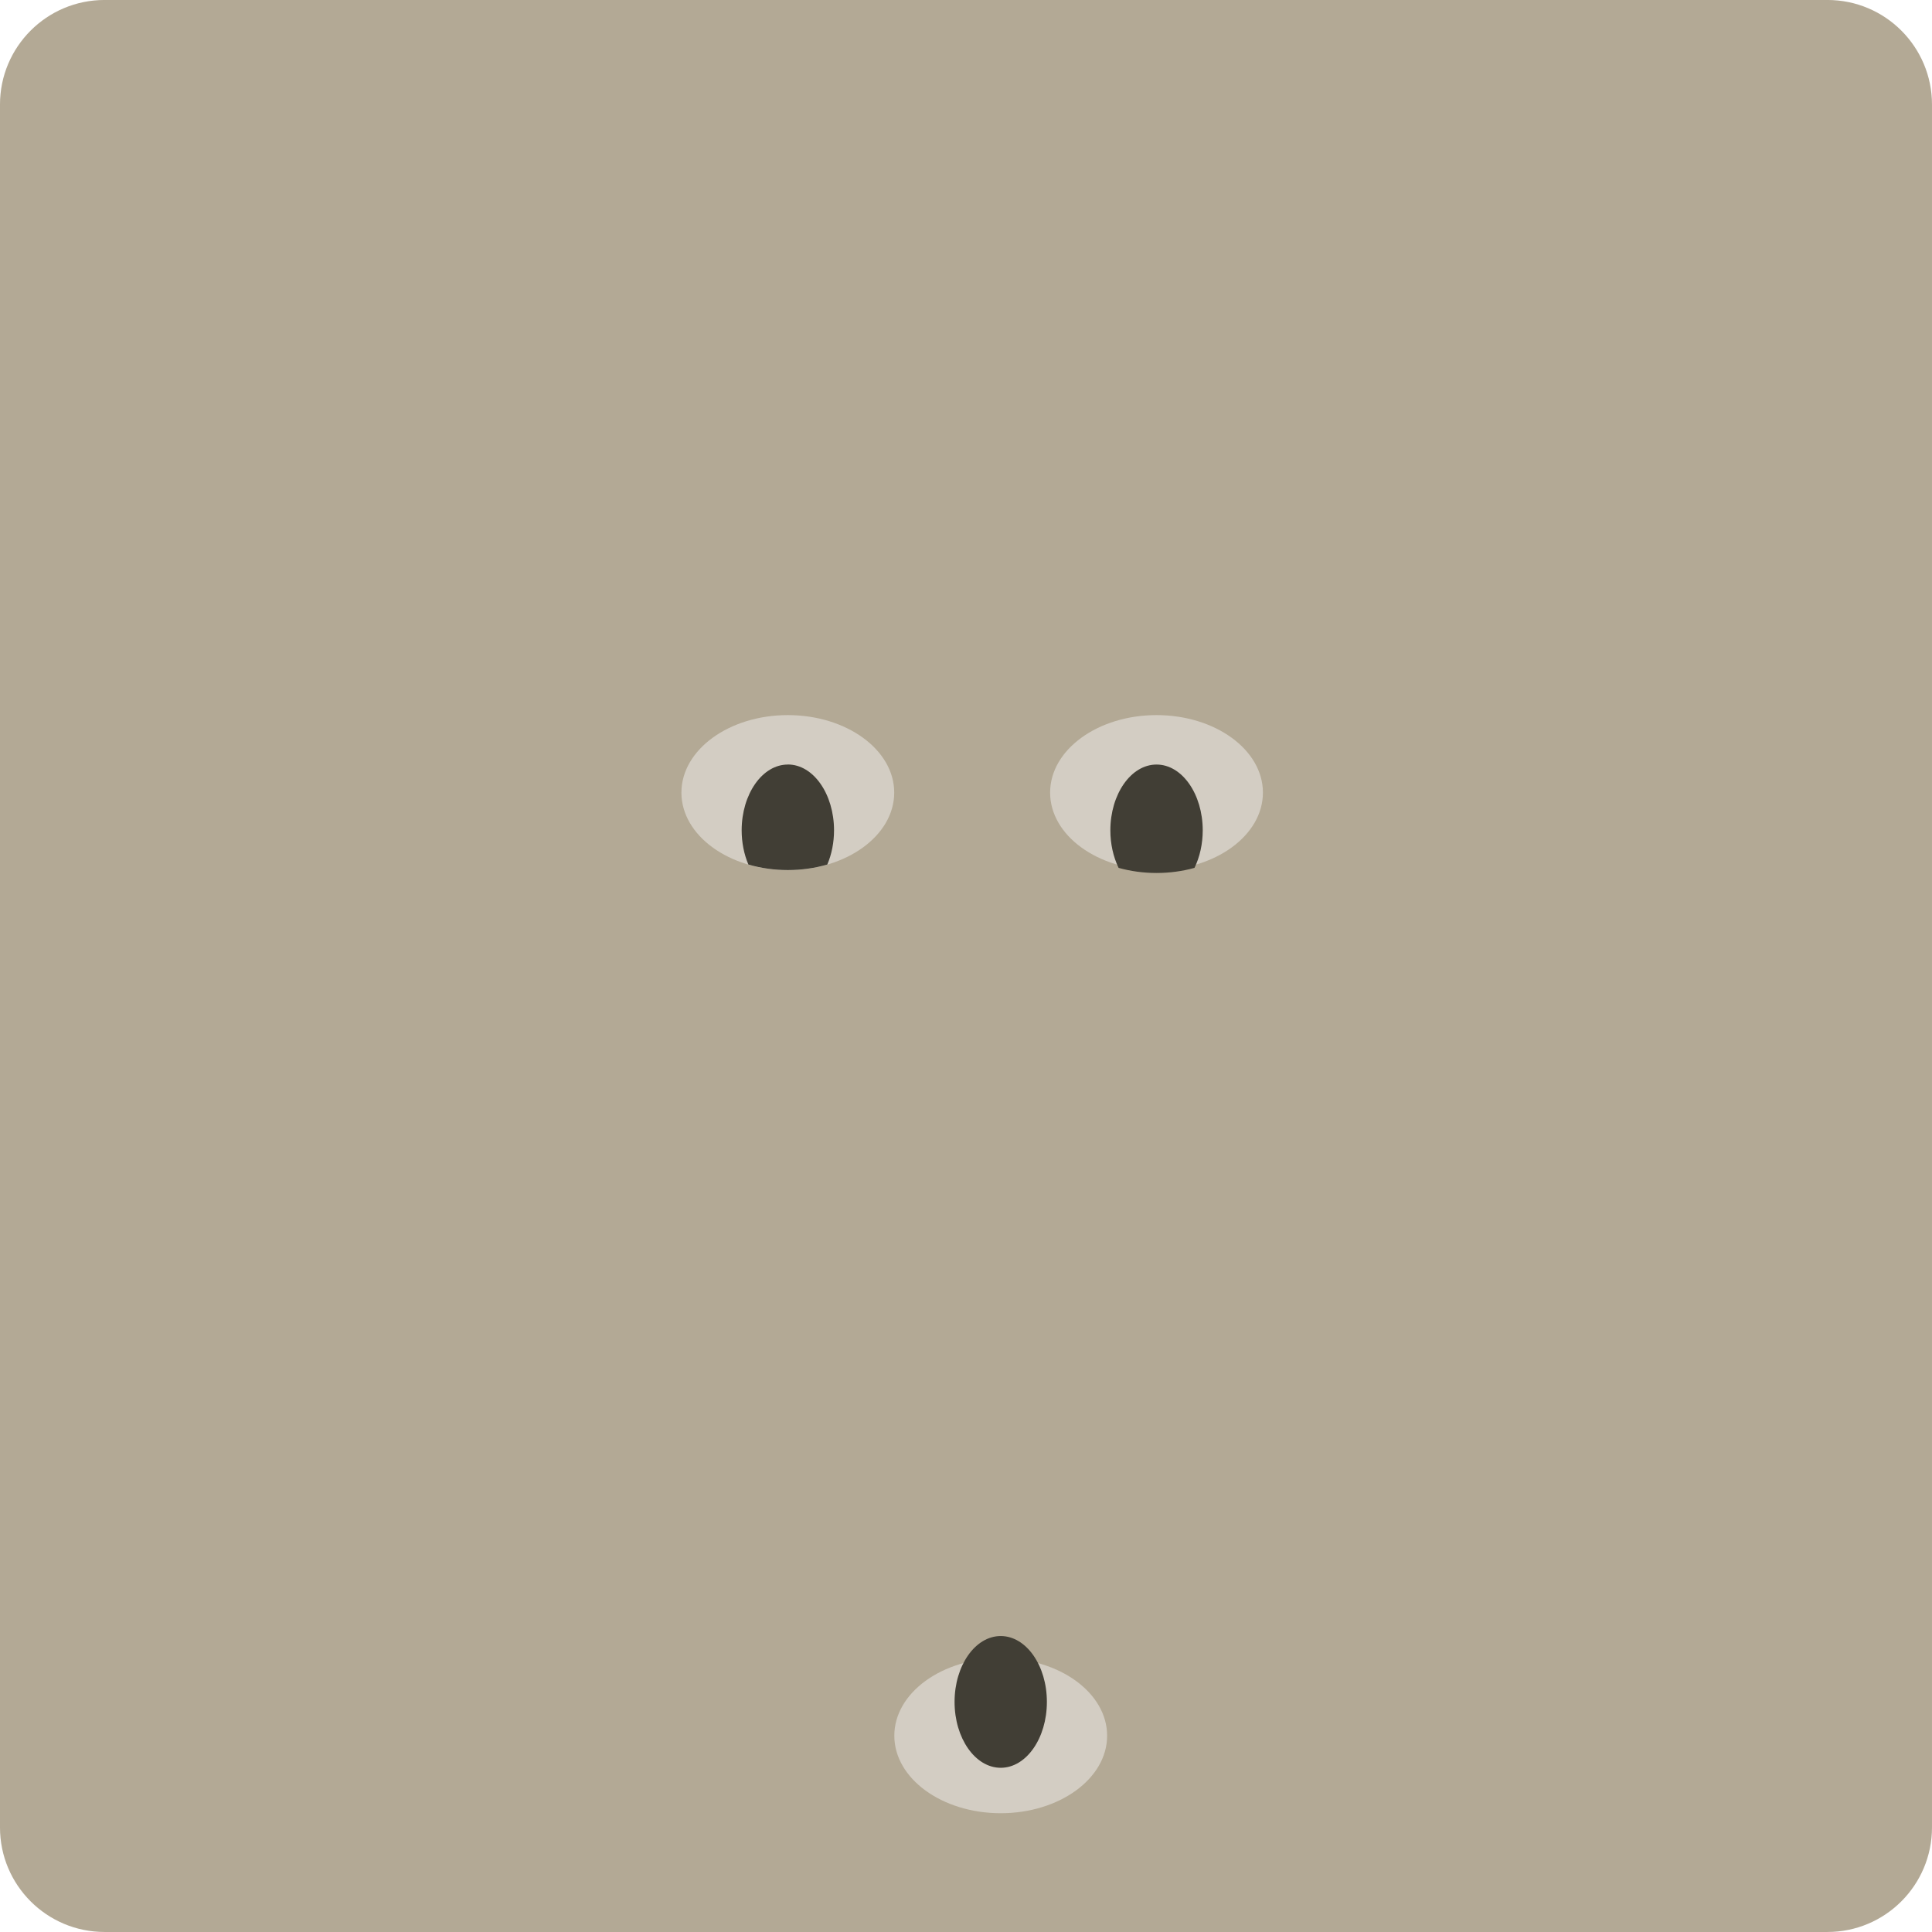
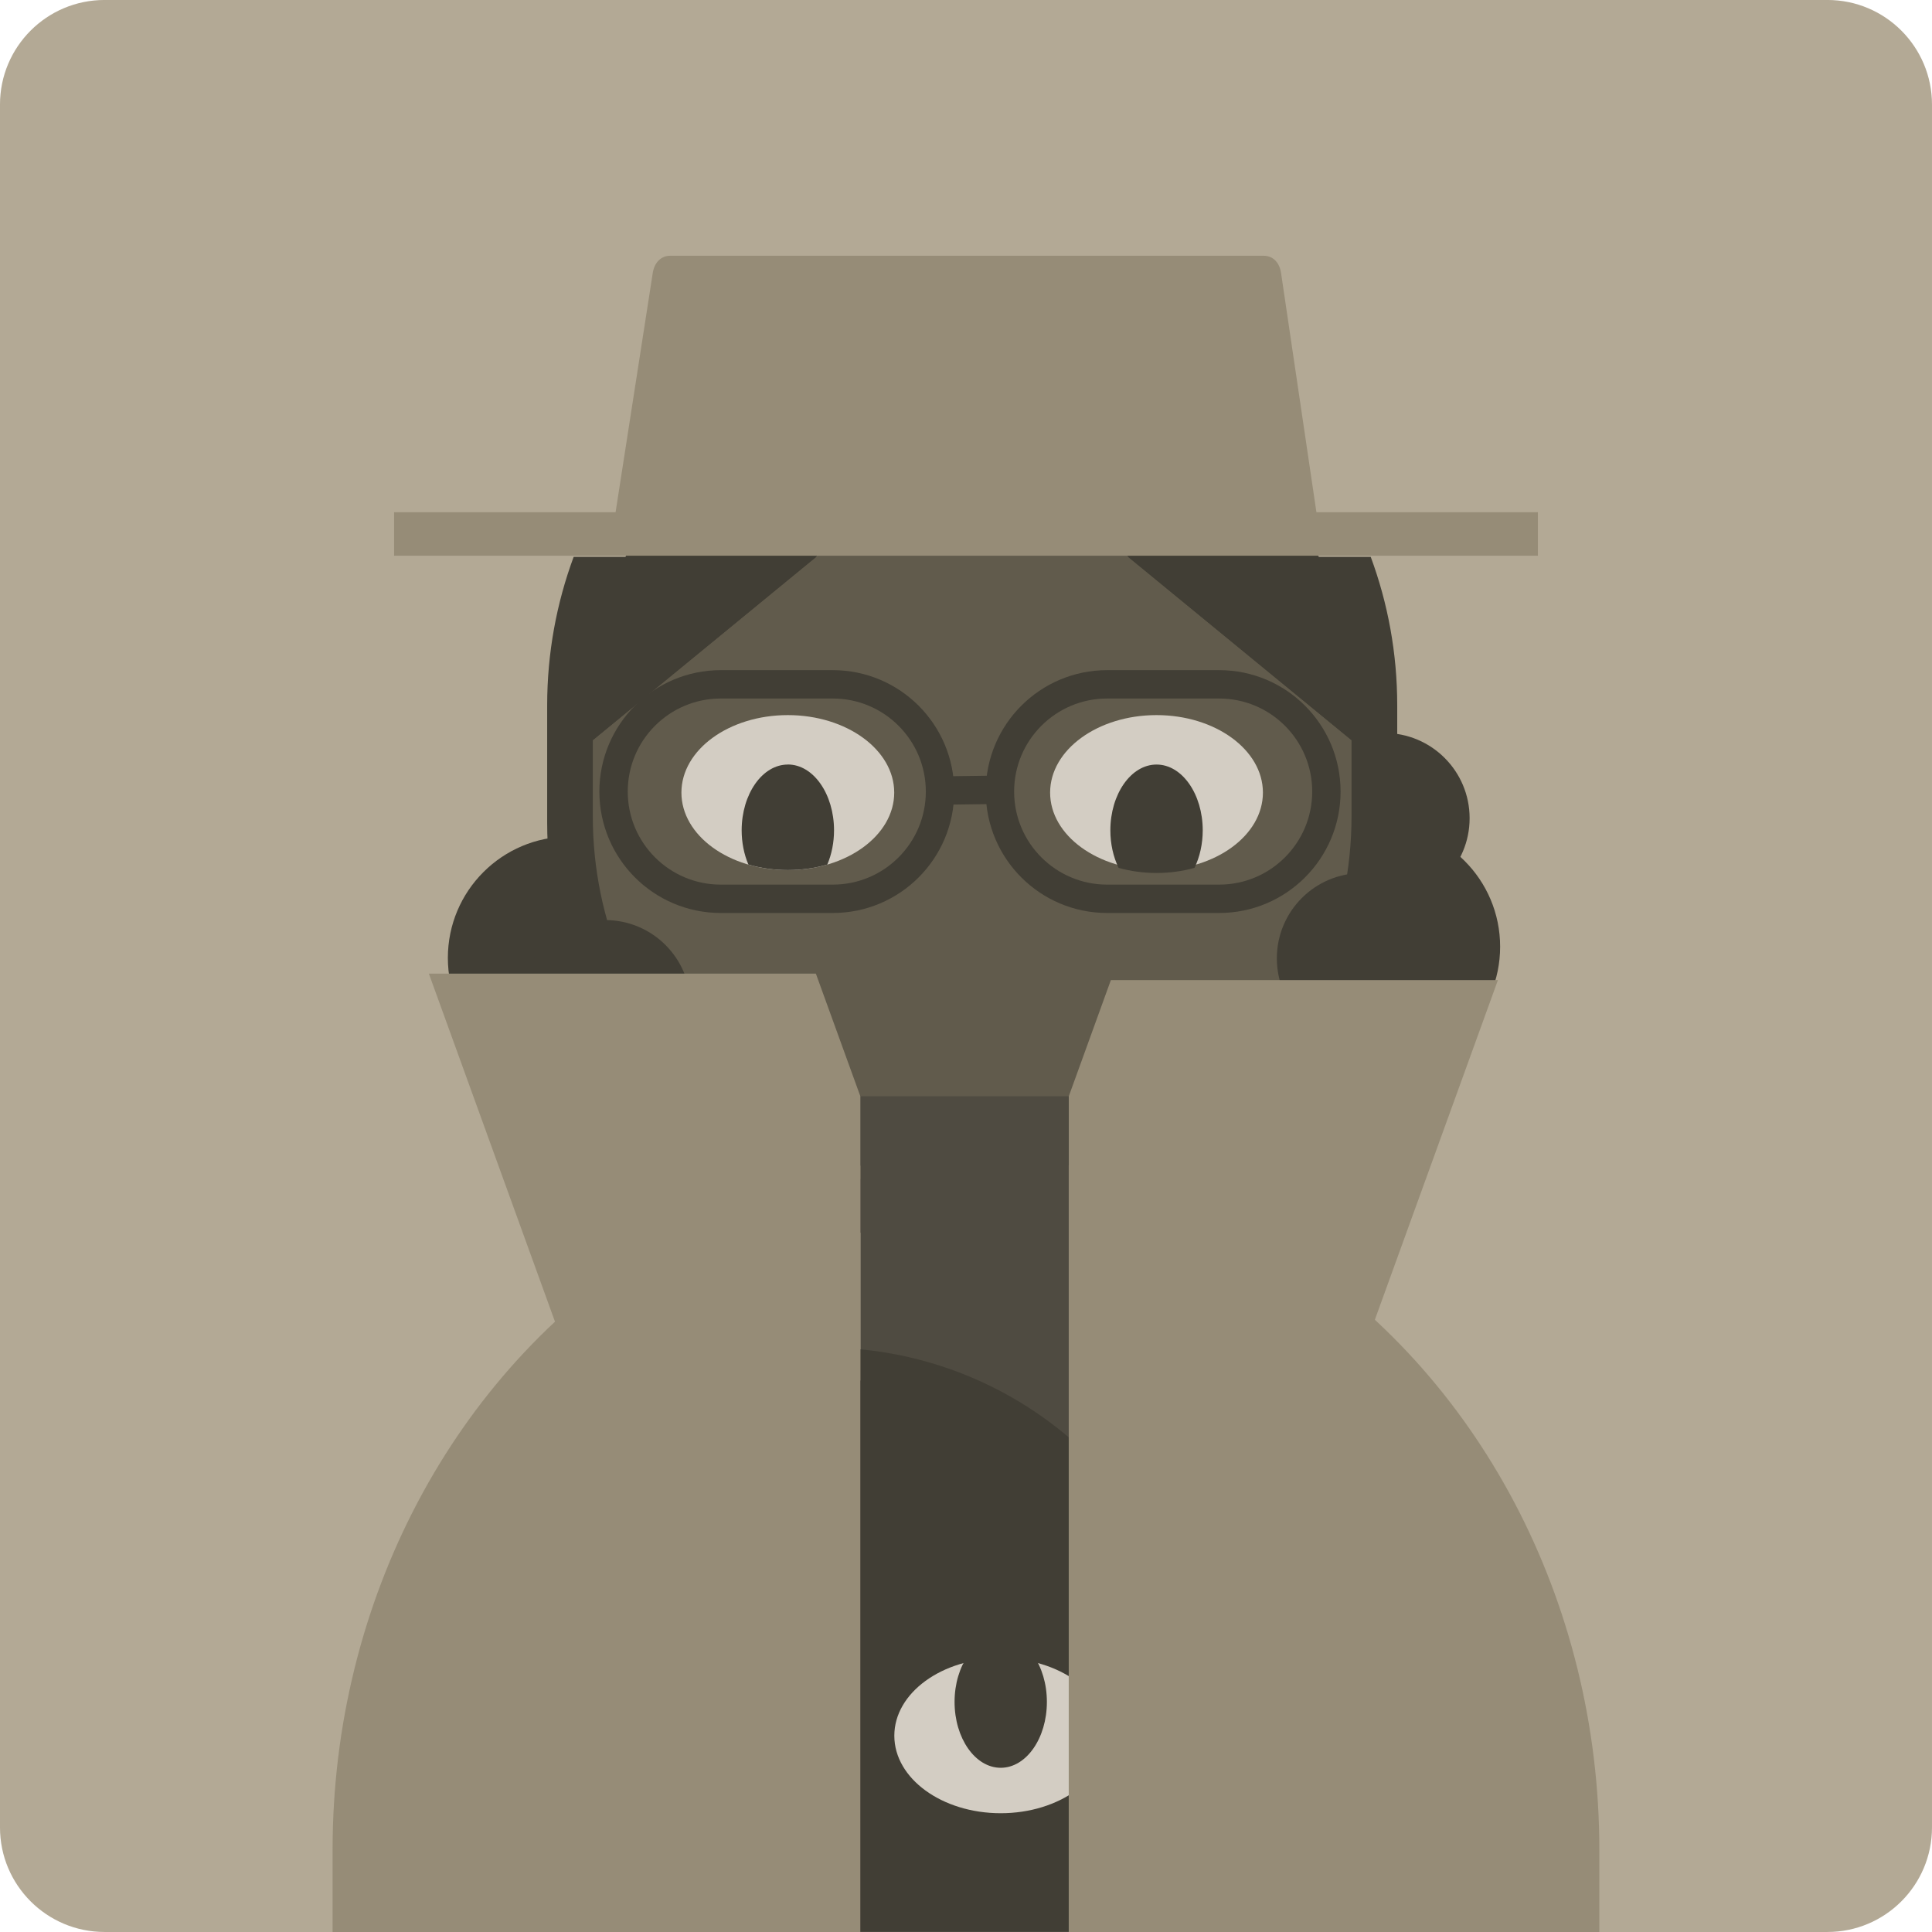
- <svg xmlns="http://www.w3.org/2000/svg" xmlns:ns1="http://www.openswatchbook.org/uri/2009/osb" xmlns:xlink="http://www.w3.org/1999/xlink" id="svg8" version="1.1" viewBox="0 0 37.042 37.042" height="1.458in" width="1.458in">
+ <svg xmlns="http://www.w3.org/2000/svg" xmlns:xlink="http://www.w3.org/1999/xlink" id="svg8" version="1.1" viewBox="0 0 37.042 37.042" height="1.458in" width="1.458in">
  <defs id="defs2">
    <linearGradient id="7" gradientTransform="matrix(0,0,0,0,-192.3187,38.64163)">
      <stop style="stop-color:#b3a995;stop-opacity:1;" offset="0" id="stop2624" />
    </linearGradient>
    <linearGradient id="6" gradientTransform="matrix(2.959833,0,0,4.648278,-971.1937,-788.492)">
      <stop style="stop-color:#a19a86;stop-opacity:1;" offset="0" id="stop2980" />
    </linearGradient>
    <linearGradient id="8" gradientTransform="matrix(0,0,0,0,20.9488,-188.2151)">
      <stop style="stop-color:#c9c2b5;stop-opacity:1;" offset="0" id="stop2972" />
    </linearGradient>
-     <linearGradient id="9" ns1:paint="solid" gradientTransform="matrix(0,0,0,0,415.1321,238.9267)">
+     <linearGradient id="9" gradientTransform="matrix(0,0,0,0,415.1321,238.9267)">
      <stop style="stop-color:#d3cdc3;stop-opacity:1;" offset="0" id="stop2966" />
    </linearGradient>
    <linearGradient id="4" gradientTransform="scale(1.336911,0.7479928)" x1="41.053" y1="37.348" x2="59.219" y2="37.348" gradientUnits="userSpaceOnUse">
      <stop style="stop-color:#7e7867;stop-opacity:1;" offset="0" id="stop2597" />
    </linearGradient>
    <linearGradient id="2" x1="-86.011" y1="-24.381" x2="-66.572" y2="-24.381" gradientUnits="userSpaceOnUse">
      <stop style="stop-color:#4f4b41;stop-opacity:1;" offset="0" id="stop3000" />
    </linearGradient>
    <linearGradient id="6-0" x1="-86.011" y1="-24.381" x2="-78.78" y2="-24.381" gradientUnits="userSpaceOnUse">
      <stop style="stop-color:#a19a86;stop-opacity:1;" offset="0" id="stop2980-3" />
    </linearGradient>
    <linearGradient id="2-4" gradientTransform="matrix(0,0,0,0,-123.6929,-377.7422)">
      <stop style="stop-color:#4f4b41;stop-opacity:1;" offset="0" id="stop3000-6" />
    </linearGradient>
    <linearGradient id="4-6" gradientTransform="matrix(0,0,0,0,-114.9655,-519.4565)">
      <stop style="stop-color:#7e7867;stop-opacity:1;" offset="0" id="stop2597-7" />
    </linearGradient>
    <linearGradient id="4-8" gradientTransform="matrix(1.336912,0,0,0.7479926,-20.14841,114.3486)" x1="104.709" y1="37.486" x2="122.875" y2="37.486" gradientUnits="userSpaceOnUse">
      <stop style="stop-color:#7e7867;stop-opacity:1;" offset="0" id="stop2597-8" />
    </linearGradient>
    <linearGradient id="7-8" x1="177.415" y1="4.945" x2="214.456" y2="4.945" gradientUnits="userSpaceOnUse" gradientTransform="translate(-36.49428,139.4933)">
      <stop style="stop-color:#b3a995;stop-opacity:1;" offset="0" id="stop2624-3" />
    </linearGradient>
    <linearGradient id="1" gradientTransform="matrix(0,0,0,0,138.2613,-799.2997)">
      <stop style="stop-color:#413e35;stop-opacity:1;" offset="0" id="stop3006" />
    </linearGradient>
    <linearGradient id="4-62" gradientTransform="matrix(1.336911,0,0,0.7479929,107.2023,99.03951)" x1="41.092" y1="94.596" x2="59.259" y2="94.596" gradientUnits="userSpaceOnUse">
      <stop style="stop-color:#7e7867;stop-opacity:1;" offset="0" id="stop2597-82" />
    </linearGradient>
    <linearGradient id="8-7" x1="64.6" y1="76.485" x2="65.922" y2="76.485" gradientUnits="userSpaceOnUse" gradientTransform="translate(107.2023,99.03951)">
      <stop style="stop-color:#c9c2b5;stop-opacity:1;" offset="0" id="stop2972-5" />
    </linearGradient>
    <linearGradient id="8-0" x1="103.968" y1="48.521" x2="115.848" y2="48.521" gradientUnits="userSpaceOnUse" gradientTransform="translate(72.27304,90.42636)">
      <stop style="stop-color:#c9c2b5;stop-opacity:1;" offset="0" id="stop2972-6" />
    </linearGradient>
    <linearGradient id="4-1" gradientTransform="matrix(1.336911,0,0,0.7479929,56.54026,111.5704)" x1="105.044" y1="93.979" x2="123.21" y2="93.979" gradientUnits="userSpaceOnUse">
      <stop style="stop-color:#7e7867;stop-opacity:1;" offset="0" id="stop2597-0" />
    </linearGradient>
    <clipPath clipPathUnits="userSpaceOnUse" id="clipPath1380">
      <rect ry="2.005" y="52.26" x="135.909" height="37.042" width="37.042" id="rect1382" style="opacity:1;vector-effect:none;fill:url(#linearGradient1384);fill-opacity:1;stroke:none;stroke-width:0.862;stroke-linecap:round;stroke-linejoin:bevel;stroke-miterlimit:4;stroke-dasharray:none;stroke-dashoffset:0;stroke-opacity:1;paint-order:normal" />
    </clipPath>
    <linearGradient id="3" gradientTransform="scale(3.961524,0.2524281)" x1="55.817" y1="301.759" x2="57.486" y2="301.759" gradientUnits="userSpaceOnUse">
      <stop style="stop-color:#615b4c;stop-opacity:1;" offset="0" id="stop2994" />
    </linearGradient>
    <linearGradient id="3-0" gradientTransform="matrix(1.888115,1.6826517e-8,0,0.5296288,-10.46745,97.04117)" x1="102.553" y1="60.999" x2="107.574" y2="60.999" gradientUnits="userSpaceOnUse">
      <stop style="stop-color:#615b4c;stop-opacity:1;" offset="0" id="stop2994-7" />
    </linearGradient>
    <linearGradient id="6-2" gradientTransform="matrix(0.9374856,0,0,1.066683,150.2499,46.36545)" x1="18.738" y1="89.937" x2="34.255" y2="89.937" gradientUnits="userSpaceOnUse">
      <stop style="stop-color:#a19a86;stop-opacity:1;" offset="0" id="stop2980-7" />
    </linearGradient>
    <linearGradient id="3-6" gradientTransform="matrix(0,0,0,0,162.5692,-367.4459)">
      <stop style="stop-color:#615b4c;stop-opacity:1;" offset="0" id="stop2994-3" />
    </linearGradient>
    <linearGradient id="4-2" gradientTransform="matrix(0.9374856,0,0,1.066683,-86.8965,24.61608)" x1="-79.698" y1="89.937" x2="-64.181" y2="89.937" gradientUnits="userSpaceOnUse">
      <stop style="stop-color:#7e7867;stop-opacity:1;" offset="0" id="stop2597-5" />
    </linearGradient>
    <linearGradient id="6-4" gradientTransform="matrix(1.538535,0,0,0.6499691,-86.8965,24.61608)" x1="-46.42" y1="168.807" x2="-41.591" y2="168.807" gradientUnits="userSpaceOnUse">
      <stop style="stop-color:#a19a86;stop-opacity:1;" offset="0" id="stop2980-6" />
    </linearGradient>
    <linearGradient id="4-4" gradientTransform="matrix(1.336912,0,0,0.7479927,29.99744,27.72746)" x1="72.605" y1="150.687" x2="90.771" y2="150.687" gradientUnits="userSpaceOnUse">
      <stop style="stop-color:#7e7867;stop-opacity:1;" offset="0" id="stop2597-74" />
    </linearGradient>
    <linearGradient id="4-27" x1="186.427" y1="121.746" x2="189.988" y2="121.746" gradientUnits="userSpaceOnUse" gradientTransform="translate(-40.83163,41.19757)">
      <stop style="stop-color:#7e7867;stop-opacity:1;" offset="0" id="stop2597-6" />
    </linearGradient>
-     <linearGradient id="7-88" ns1:paint="solid" gradientTransform="matrix(0,0,0,0,63.04711,61.37703)">
+     <linearGradient id="7-88" gradientTransform="matrix(0,0,0,0,63.04711,61.37703)">
      <stop style="stop-color:#b3a995;stop-opacity:1;" offset="0" id="stop2624-9" />
    </linearGradient>
-     <linearGradient id="4-3" gradientTransform="matrix(0,0,0,0,140.5757,-466.068)" ns1:paint="solid">
+     <linearGradient id="4-3" gradientTransform="matrix(0,0,0,0,140.5757,-466.068)">
      <stop style="stop-color:#7e7867;stop-opacity:1;" offset="0" id="stop2597-3" />
    </linearGradient>
-     <linearGradient id="5" ns1:paint="solid" gradientTransform="matrix(0,0,0,0,420.4466,282.8598)">
+     <linearGradient id="5" gradientTransform="matrix(0,0,0,0,420.4466,282.8598)">
      <stop style="stop-color:#968c77;stop-opacity:1;" offset="0" id="stop2986" />
    </linearGradient>
-     <linearGradient id="3-7" ns1:paint="solid" gradientTransform="matrix(0,0,0,0,-134.8459,71.33981)">
+     <linearGradient id="3-7" gradientTransform="matrix(0,0,0,0,-307.6847,-339.3435)">
      <stop style="stop-color:#615b4c;stop-opacity:1;" offset="0" id="stop2994-8" />
    </linearGradient>
-     <linearGradient id="6-04" ns1:paint="solid" gradientTransform="matrix(2.959833,0,0,4.648278,-425.8019,-693.9661)">
+     <linearGradient id="6-04" gradientTransform="matrix(2.959833,0,0,4.648278,-425.8019,-693.9661)">
      <stop style="stop-color:#a19a86;stop-opacity:1;" offset="0" id="stop2980-4" />
    </linearGradient>
-     <linearGradient id="8-01" ns1:paint="solid" gradientTransform="matrix(0,0,0,0,195.962,-177.2038)">
+     <linearGradient id="8-01" gradientTransform="matrix(0,0,0,0,195.962,-177.2038)">
      <stop style="stop-color:#c9c2b5;stop-opacity:1;" offset="0" id="stop2972-2" />
    </linearGradient>
    <linearGradient xlink:href="#7-88" id="linearGradient1506" gradientUnits="userSpaceOnUse" gradientTransform="translate(161.4428,146.8299)" x1="54.811" y1="32.815" x2="91.853" y2="32.815" />
-     <linearGradient id="1-8" ns1:paint="solid" gradientTransform="matrix(0,0,0,0,73.5765,348.0324)">
+     <linearGradient id="1-8" gradientTransform="matrix(0,0,0,0,-539.2541,706.4239)">
      <stop style="stop-color:#413e35;stop-opacity:1;" offset="0" id="stop3006-9" />
    </linearGradient>
-     <linearGradient id="2-6" ns1:paint="solid" gradientTransform="matrix(0,0,0,0,533.8909,-831.9456)">
+     <linearGradient id="2-6" gradientTransform="matrix(0,0,0,0,533.8909,-831.9456)">
      <stop style="stop-color:#4f4b41;stop-opacity:1;" offset="0" id="stop3000-9" />
    </linearGradient>
  </defs>
  <g id="layer1" transform="translate(-216.2542,-161.1244)">
    <rect ry="2.005" y="161.124" x="216.254" height="37.042" width="37.042" id="rect1429" style="opacity:1;vector-effect:none;fill:url(#linearGradient1506);fill-opacity:1;stroke:none;stroke-width:0.862;stroke-linecap:round;stroke-linejoin:bevel;stroke-miterlimit:4;stroke-dasharray:none;stroke-dashoffset:0;stroke-opacity:1;paint-order:normal" />
-     <circle style="fill:url(#1-8);stroke-width:0.544;stroke-linecap:round;stroke-linejoin:bevel;stop-color:#000000" id="circle1510" cx="227.167" cy="179.49" r="2.326" />
-     <circle style="fill:url(#1-8);stroke-width:0.544;stroke-linecap:round;stroke-linejoin:bevel;stop-color:#000000" id="circle1512" cx="-242.69" cy="179.275" r="2.326" transform="scale(-1,1)" />
-     <path id="path1514" style="font-variation-settings:normal;opacity:1;vector-effect:none;fill:url(#1-8);fill-opacity:1;stroke:none;stroke-width:0.944;stroke-linecap:round;stroke-linejoin:bevel;stroke-miterlimit:4;stroke-dasharray:none;stroke-dashoffset:0;stroke-opacity:1;paint-order:normal;stop-color:#000000;stop-opacity:1" d="m 227.253,171.801 c -0.328,0.886 -0.508,1.844 -0.508,2.847 v 2.246 c 0,4.514 3.634,8.149 8.149,8.149 4.514,0 8.149,-3.634 8.149,-8.149 v -2.246 c 0,-1.003 -0.18,-1.961 -0.508,-2.847 z" />
-     <circle style="fill:url(#1-8);stroke-width:0.544;stroke-linecap:round;stroke-linejoin:bevel;stop-color:#000000" id="circle1516" cx="-242.797" cy="176.812" r="1.634" transform="scale(-1,1)" />
-     <rect style="font-variation-settings:normal;opacity:1;vector-effect:none;fill:url(#3-7);fill-opacity:1;stroke:none;stroke-width:0.944;stroke-linecap:round;stroke-linejoin:bevel;stroke-miterlimit:4;stroke-dasharray:none;stroke-dashoffset:0;stroke-opacity:1;paint-order:normal;stop-color:#000000;stop-opacity:1" id="rect1518" width="14.547" height="16.552" x="-242.167" y="167.495" ry="7.273" transform="scale(-1,1)" />
-     <circle style="fill:url(#1-8);stroke-width:0.544;stroke-linecap:round;stroke-linejoin:bevel;stop-color:#000000" id="circle1520" cx="-242.369" cy="179.498" r="1.634" transform="scale(-1,1)" />
-     <circle style="fill:url(#1-8);stroke-width:0.544;stroke-linecap:round;stroke-linejoin:bevel;stop-color:#000000" id="circle1522" cx="227.859" cy="180.399" r="1.634" />
+     <circle style="fill:#413e35;stroke-width:0.544;stroke-linecap:round;stroke-linejoin:bevel;stop-color:#000000;fill-opacity:1" id="circle1510" cx="227.167" cy="179.49" r="2.326" />
+     <circle style="fill:#413e35;stroke-width:0.544;stroke-linecap:round;stroke-linejoin:bevel;stop-color:#000000;fill-opacity:1" id="circle1512" cx="-242.69" cy="179.275" r="2.326" transform="scale(-1,1)" />
+     <path id="path1514" style="font-variation-settings:normal;opacity:1;vector-effect:none;fill:#413e35;fill-opacity:1;stroke:none;stroke-width:0.944;stroke-linecap:round;stroke-linejoin:bevel;stroke-miterlimit:4;stroke-dasharray:none;stroke-dashoffset:0;stroke-opacity:1;paint-order:normal;stop-color:#000000;stop-opacity:1" d="m 227.253,171.801 c -0.328,0.886 -0.508,1.844 -0.508,2.847 v 2.246 c 0,4.514 3.634,8.149 8.149,8.149 4.514,0 8.149,-3.634 8.149,-8.149 v -2.246 c 0,-1.003 -0.18,-1.961 -0.508,-2.847 z" />
+     <circle style="fill:#413e35;stroke-width:0.544;stroke-linecap:round;stroke-linejoin:bevel;stop-color:#000000;fill-opacity:1" id="circle1516" cx="-242.797" cy="176.812" r="1.634" transform="scale(-1,1)" />
+     <path id="rect1518" style="font-variation-settings:normal;opacity:1;vector-effect:none;fill:#615b4c;fill-opacity:1;stroke:none;stroke-width:3.567;stroke-linecap:round;stroke-linejoin:bevel;stroke-miterlimit:4;stroke-dasharray:none;stroke-dashoffset:0;stroke-opacity:1;paint-order:normal;stop-color:#000000;stop-opacity:1" d="M 70.447 24.08 C 70.645 24.08 70.842 24.083 71.039 24.088 C 71.132 24.09 71.225 24.093 71.318 24.096 C 71.782 24.11 72.242 24.135 72.699 24.172 C 71.957 24.112 71.206 24.08 70.447 24.08 z M 70.447 24.08 C 69.689 24.08 68.939 24.112 68.197 24.172 C 68.654 24.135 69.115 24.11 69.578 24.096 C 69.671 24.093 69.763 24.09 69.855 24.088 C 70.052 24.083 70.249 24.08 70.447 24.08 z M 68.197 24.172 C 65.912 24.355 63.708 24.815 61.617 25.52 C 63.708 24.815 65.912 24.355 68.197 24.172 z M 61.617 25.52 C 60.363 25.942 59.149 26.452 57.984 27.043 C 59.149 26.452 60.363 25.942 61.617 25.52 z M 57.984 27.043 C 57.596 27.24 57.213 27.446 56.836 27.66 C 57.213 27.446 57.596 27.24 57.984 27.043 z M 56.836 27.66 C 56.459 27.875 56.086 28.099 55.721 28.33 C 56.087 28.098 56.459 27.875 56.836 27.66 z M 55.721 28.33 C 55.355 28.562 54.995 28.802 54.641 29.051 C 54.994 28.803 55.355 28.562 55.721 28.33 z M 54.641 29.051 C 54.296 29.293 53.958 29.542 53.625 29.799 C 53.958 29.542 54.296 29.292 54.641 29.051 z M 72.699 24.172 C 74.984 24.355 77.189 24.815 79.279 25.52 C 77.189 24.815 74.984 24.355 72.699 24.172 z M 79.279 25.52 C 80.528 25.94 81.735 26.448 82.895 27.035 C 81.734 26.448 80.528 25.94 79.279 25.52 z M 82.92 27.047 C 83.306 27.243 83.686 27.447 84.061 27.66 C 83.686 27.447 83.305 27.242 82.92 27.047 z M 84.061 27.66 C 84.432 27.871 84.798 28.091 85.158 28.318 C 84.798 28.091 84.432 27.871 84.061 27.66 z M 85.184 28.336 C 85.533 28.557 85.877 28.787 86.215 29.023 C 85.876 28.787 85.533 28.557 85.184 28.336 z M 70.447 28.729 L 68.877 30.754 C 69.293 31.522 69.008 32.475 68.24 32.891 L 42.957 53.631 L 42.957 59.146 C 42.957 74.376 55.218 86.637 70.447 86.637 C 85.677 86.637 97.938 74.376 97.938 59.146 L 97.938 53.631 L 72.656 32.891 C 71.888 32.475 71.603 31.522 72.02 30.754 L 70.447 28.729 z M 86.281 29.07 C 86.622 29.31 86.956 29.556 87.285 29.811 C 86.957 29.556 86.622 29.31 86.281 29.07 z M 87.303 29.824 C 87.633 30.08 87.957 30.345 88.275 30.615 C 87.957 30.345 87.633 30.08 87.303 29.824 z M 53.584 29.83 C 53.256 30.084 52.935 30.347 52.619 30.615 C 52.935 30.347 53.256 30.084 53.584 29.83 z M 52.578 30.648 C 52.272 30.91 51.974 31.179 51.68 31.453 C 51.974 31.179 52.272 30.91 52.578 30.648 z M 88.316 30.65 C 88.607 30.898 88.892 31.152 89.172 31.412 C 88.892 31.152 88.607 30.899 88.316 30.65 z M 51.596 31.529 C 51.295 31.813 51.001 32.102 50.713 32.398 C 51.001 32.102 51.295 31.812 51.596 31.529 z M 89.336 31.564 C 89.614 31.827 89.887 32.097 90.154 32.371 C 89.887 32.097 89.615 31.828 89.336 31.564 z M 50.707 32.404 C 50.417 32.703 50.134 33.009 49.857 33.32 C 50.134 33.009 50.417 32.703 50.707 32.404 z M 90.213 32.43 C 90.495 32.721 90.768 33.017 91.037 33.32 C 90.769 33.018 90.494 32.72 90.213 32.43 z M 49.805 33.379 C 49.56 33.656 49.323 33.939 49.09 34.227 C 49.323 33.94 49.56 33.656 49.805 33.379 z M 91.09 33.379 C 91.349 33.673 91.601 33.974 91.848 34.279 C 91.601 33.974 91.349 33.673 91.09 33.379 z M 91.941 34.395 C 92.174 34.685 92.4 34.981 92.621 35.281 C 92.4 34.981 92.174 34.686 91.941 34.395 z M 48.92 34.438 C 48.686 34.731 48.458 35.029 48.236 35.332 C 48.458 35.029 48.686 34.731 48.92 34.438 z M 48.188 35.398 C 47.969 35.699 47.759 36.005 47.553 36.314 C 47.759 36.005 47.97 35.698 48.188 35.398 z M 92.744 35.449 C 92.961 35.749 93.172 36.054 93.377 36.363 C 93.172 36.054 92.961 35.749 92.744 35.449 z M 93.469 36.504 C 93.68 36.828 93.886 37.155 94.084 37.488 C 93.886 37.155 93.68 36.828 93.469 36.504 z M 47.389 36.562 C 47.194 36.861 47.005 37.164 46.822 37.471 C 47.005 37.164 47.194 36.861 47.389 36.562 z M 94.137 37.578 C 94.334 37.913 94.525 38.254 94.709 38.598 C 94.525 38.253 94.335 37.914 94.137 37.578 z M 46.74 37.609 C 46.542 37.947 46.35 38.288 46.166 38.635 C 46.35 38.289 46.542 37.947 46.74 37.609 z M 46.119 38.723 C 45.942 39.06 45.771 39.401 45.607 39.746 C 45.771 39.401 45.942 39.06 46.119 38.723 z M 94.793 38.756 C 94.966 39.084 95.132 39.416 95.291 39.752 C 95.132 39.416 94.965 39.084 94.793 38.756 z M 95.381 39.943 C 95.533 40.269 95.677 40.599 95.816 40.932 C 95.677 40.599 95.532 40.269 95.381 39.943 z M 45.494 39.986 C 45.351 40.296 45.212 40.608 45.08 40.924 C 45.212 40.608 45.351 40.296 45.494 39.986 z M 95.916 41.176 C 96.056 41.52 96.19 41.868 96.316 42.219 C 96.19 41.868 96.056 41.52 95.916 41.176 z M 44.959 41.225 C 44.833 41.536 44.712 41.849 44.598 42.166 C 44.712 41.849 44.833 41.536 44.959 41.225 z M 96.363 42.35 C 96.491 42.711 96.612 43.075 96.725 43.443 C 96.612 43.075 96.491 42.711 96.363 42.35 z M 44.516 42.4 C 44.395 42.744 44.279 43.088 44.172 43.438 C 44.279 43.089 44.395 42.743 44.516 42.4 z M 96.789 43.66 C 96.894 44.014 96.995 44.369 97.086 44.729 C 96.995 44.369 96.894 44.014 96.789 43.66 z M 44.092 43.711 C 43.993 44.046 43.897 44.384 43.811 44.725 C 43.897 44.384 43.992 44.047 44.092 43.711 z M 97.137 44.941 C 97.227 45.311 97.313 45.682 97.389 46.057 C 97.313 45.682 97.227 45.31 97.137 44.941 z M 43.746 44.988 C 43.66 45.342 43.578 45.698 43.506 46.057 C 43.578 45.698 43.66 45.342 43.746 44.988 z M 43.471 46.236 C 43.395 46.626 43.327 47.02 43.268 47.416 C 43.327 47.02 43.395 46.627 43.471 46.236 z M 97.424 46.236 C 97.5 46.627 97.567 47.02 97.627 47.416 C 97.567 47.02 97.5 46.626 97.424 46.236 z M 43.254 47.52 C 43.194 47.928 43.141 48.338 43.1 48.752 C 43.141 48.338 43.194 47.928 43.254 47.52 z M 97.641 47.52 C 97.703 47.944 97.758 48.372 97.801 48.803 C 97.758 48.372 97.703 47.944 97.641 47.52 z M 97.801 48.803 C 97.846 49.257 97.88 49.715 97.902 50.176 C 97.88 49.715 97.846 49.258 97.801 48.803 z M 97.902 50.176 C 97.925 50.636 97.937 51.1 97.938 51.566 C 97.937 51.1 97.925 50.636 97.902 50.176 z M 43.088 48.887 C 43.048 49.304 43.016 49.722 42.994 50.145 C 43.015 49.722 43.048 49.304 43.088 48.887 z M 42.99 50.248 C 42.97 50.685 42.957 51.125 42.957 51.566 C 42.957 51.124 42.97 50.685 42.99 50.248 z " transform="matrix(0.2645833,0,0,0.2645833,216.2542,161.1244)" />
+     <circle style="fill:#413e35;stroke-width:0.544;stroke-linecap:round;stroke-linejoin:bevel;stop-color:#000000;fill-opacity:1" id="circle1520" cx="-242.369" cy="179.498" r="1.634" transform="scale(-1,1)" />
+     <circle style="fill:#413e35;stroke-width:0.544;stroke-linecap:round;stroke-linejoin:bevel;stop-color:#000000;fill-opacity:1" id="circle1522" cx="227.859" cy="180.399" r="1.634" />
    <ellipse style="font-variation-settings:normal;vector-effect:none;fill:#d3cdc3;fill-opacity:1;stroke:none;stroke-width:1.027;stroke-linecap:round;stroke-linejoin:bevel;stroke-miterlimit:4;stroke-dasharray:none;stroke-dashoffset:0;stroke-opacity:1;paint-order:normal;stop-color:#000000" id="ellipse1524" cx="-238.428" cy="176.321" rx="2.04" ry="1.486" transform="scale(-1,1)" />
    <ellipse style="font-variation-settings:normal;vector-effect:none;fill:#d3cdc3;fill-opacity:1;stroke:none;stroke-width:1.027;stroke-linecap:round;stroke-linejoin:bevel;stroke-miterlimit:4;stroke-dasharray:none;stroke-dashoffset:0;stroke-opacity:1;paint-order:normal;stop-color:#000000" id="ellipse1528" cx="-231.359" cy="176.321" rx="2.04" ry="1.486" transform="scale(-1,1)" />
    <path id="ellipse1526" style="font-variation-settings:normal;vector-effect:none;fill:#413e35;fill-opacity:1;stroke:none;stroke-width:1.176;stroke-linecap:round;stroke-linejoin:bevel;stroke-miterlimit:4;stroke-dasharray:none;stroke-dashoffset:0;stroke-opacity:1;paint-order:normal;stop-color:#000000" d="m 231.359,175.783 a 0.885,1.263 0 0 0 -0.885,1.262 0.885,1.263 0 0 0 0.129,0.655 2.04,1.486 0 0 0 0.757,0.106 2.04,1.486 0 0 0 0.756,-0.106 0.885,1.263 0 0 0 0.129,-0.656 0.885,1.263 0 0 0 -0.885,-1.262 z m 7.069,0 a 0.885,1.263 0 0 0 -0.885,1.262 0.885,1.263 0 0 0 0.158,0.719 2.04,1.486 0 0 0 0.728,0.098 2.04,1.486 0 0 0 0.727,-0.098 0.885,1.263 0 0 0 0.158,-0.719 0.885,1.263 0 0 0 -0.885,-1.262 z" />
-     <path id="path1532" style="fill:url(#1-8);stroke-width:5.324;stroke-opacity:0.02;paint-order:markers fill stroke;stop-color:#000000" d="m 234.893,167.496 c 0.308,0 0.611,0.021 0.909,0.058 l -1.325,1.708 c 0.11,0.203 0.035,0.455 -0.168,0.565 l -6.689,5.488 v -0.546 c 0,-4.029 3.244,-7.273 7.273,-7.273 z" />
-     <path id="path1534" style="fill:url(#1-8);stroke-width:5.324;stroke-opacity:0.02;paint-order:markers fill stroke;stop-color:#000000" d="m 234.893,167.496 c -0.308,0 -0.611,0.021 -0.909,0.058 l 1.325,1.708 c -0.11,0.203 -0.035,0.455 0.168,0.565 l 6.689,5.488 v -0.546 c 0,-4.029 -3.244,-7.273 -7.273,-7.273 z" />
-     <rect style="fill:url(#5);stroke-width:5.158;stroke-opacity:0.02;paint-order:markers fill stroke;stop-color:#000000" id="rect1482" width="21.93" height="0.834" x="223.81" y="170.945" ry="0" />
-     <rect style="fill:none;stroke:url(#1-8);stroke-width:0.544;stroke-linecap:round;stroke-linejoin:bevel;stop-color:#000000" id="rect1536" width="6.259" height="4.112" x="228.018" y="174.245" ry="2.056" />
-     <path id="path1484" style="fill:url(#5);stroke-width:4.937;stroke-opacity:0.02;paint-order:markers fill stroke;stop-color:#000000" d="m 229.103,166.028 h 11.38 c 0.184,0 0.304,0.138 0.332,0.326 l 0.708,4.789 c 0.033,0.22 -0.166,0.402 -0.372,0.402 h -12.753 c -0.206,0 -0.406,-0.183 -0.372,-0.402 l 0.744,-4.789 c 0.028,-0.181 0.148,-0.326 0.332,-0.326 z" />
-     <rect style="fill:none;stroke:url(#1-8);stroke-width:0.544;stroke-linecap:round;stroke-linejoin:bevel;stop-color:#000000" id="rect1538" width="6.259" height="4.112" x="235.426" y="174.245" ry="2.056" />
-     <path style="fill:none;stroke:url(#1-8);stroke-width:0.544;stroke-linecap:round;stroke-linejoin:bevel;stop-color:#000000" d="m 234.348,176.281 1.074,-0.015" id="path1540" />
-     <rect style="fill:url(#2-6);stroke-width:6.427;stroke-opacity:0.02;paint-order:markers fill stroke;stop-color:#000000" id="rect1490" width="3.996" height="16.021" x="232.75" y="182.143" />
-     <path id="path1492" style="font-variation-settings:normal;vector-effect:none;fill:url(#1-8);fill-opacity:1;stroke:none;stroke-width:0.988;stroke-linecap:round;stroke-linejoin:bevel;stroke-miterlimit:4;stroke-dasharray:none;stroke-dashoffset:0;stroke-opacity:1;paint-order:normal;stop-color:#000000" d="m 232.036,186.96 c -4.029,0 -7.273,3.244 -7.273,7.273 v 2.005 c 0,0.668 0.091,1.315 0.258,1.929 h 14.03 c 0.167,-0.614 0.258,-1.26 0.258,-1.929 v -2.005 c 0,-4.029 -3.244,-7.273 -7.273,-7.273 z" />
+     <path id="path1532" style="fill:#413e35;stroke-width:5.324;stroke-opacity:0.02;paint-order:markers fill stroke;stop-color:#000000;fill-opacity:1" d="m 234.893,167.496 c 0.308,0 0.611,0.021 0.909,0.058 l -1.325,1.708 c 0.11,0.203 0.035,0.455 -0.168,0.565 l -6.689,5.488 v -0.546 c 0,-4.029 3.244,-7.273 7.273,-7.273 z" />
+     <path id="path1534" style="fill:#413e35;stroke-width:5.324;stroke-opacity:0.02;paint-order:markers fill stroke;stop-color:#000000;fill-opacity:1" d="m 234.893,167.496 c -0.308,0 -0.611,0.021 -0.909,0.058 l 1.325,1.708 c -0.11,0.203 -0.035,0.455 0.168,0.565 l 6.689,5.488 v -0.546 c 0,-4.029 -3.244,-7.273 -7.273,-7.273 z" />
+     <rect style="fill:#968c77;stroke-width:5.158;stroke-opacity:0.02;paint-order:markers fill stroke;stop-color:#000000;fill-opacity:1" id="rect1482" width="21.93" height="0.834" x="223.81" y="170.945" ry="0" />
+     <rect style="fill:none;stroke:#413e35;stroke-width:0.544;stroke-linecap:round;stroke-linejoin:bevel;stop-color:#000000;stroke-opacity:1" id="rect1536" width="6.259" height="4.112" x="228.018" y="174.245" ry="2.056" />
+     <path id="path1484" style="fill:#968c77;stroke-width:4.937;stroke-opacity:0.02;paint-order:markers fill stroke;stop-color:#000000;fill-opacity:1" d="m 229.103,166.028 h 11.38 c 0.184,0 0.304,0.138 0.332,0.326 l 0.708,4.789 c 0.033,0.22 -0.166,0.402 -0.372,0.402 h -12.753 c -0.206,0 -0.406,-0.183 -0.372,-0.402 l 0.744,-4.789 c 0.028,-0.181 0.148,-0.326 0.332,-0.326 z" />
+     <rect style="fill:none;stroke:#413e35;stroke-width:0.544;stroke-linecap:round;stroke-linejoin:bevel;stop-color:#000000;stroke-opacity:1" id="rect1538" width="6.259" height="4.112" x="235.426" y="174.245" ry="2.056" />
+     <path style="fill:none;stroke:#413e35;stroke-width:0.544;stroke-linecap:round;stroke-linejoin:bevel;stop-color:#000000;stroke-opacity:1" d="m 234.348,176.281 1.074,-0.015" id="path1540" />
+     <rect style="fill:#4f4b41;stroke-width:6.427;stroke-opacity:0.02;paint-order:markers fill stroke;stop-color:#000000;fill-opacity:1" id="rect1490" width="3.996" height="16.021" x="232.75" y="182.143" />
+     <path id="path1492" style="font-variation-settings:normal;vector-effect:none;fill:#413e35;fill-opacity:1;stroke:none;stroke-width:0.988;stroke-linecap:round;stroke-linejoin:bevel;stroke-miterlimit:4;stroke-dasharray:none;stroke-dashoffset:0;stroke-opacity:1;paint-order:normal;stop-color:#000000" d="m 232.036,186.96 c -4.029,0 -7.273,3.244 -7.273,7.273 v 2.005 c 0,0.668 0.091,1.315 0.258,1.929 h 14.03 c 0.167,-0.614 0.258,-1.26 0.258,-1.929 v -2.005 c 0,-4.029 -3.244,-7.273 -7.273,-7.273 z" />
    <ellipse style="font-variation-settings:normal;vector-effect:none;fill:#d3cdc3;fill-opacity:1;stroke:none;stroke-width:1.027;stroke-linecap:round;stroke-linejoin:bevel;stroke-miterlimit:4;stroke-dasharray:none;stroke-dashoffset:0;stroke-opacity:1;paint-order:normal;stop-color:#000000" id="ellipse1494" cx="235.441" cy="194.403" rx="2.04" ry="1.486" />
    <ellipse style="font-variation-settings:normal;vector-effect:none;fill:#413e35;fill-opacity:1;stroke:none;stroke-width:1.176;stroke-linecap:round;stroke-linejoin:bevel;stroke-miterlimit:4;stroke-dasharray:none;stroke-dashoffset:0;stroke-opacity:1;paint-order:normal;stop-color:#000000" id="ellipse1496" cx="235.441" cy="193.755" rx="0.885" ry="1.263" />
-     <path id="path1498" style="font-variation-settings:normal;vector-effect:none;fill:url(#5);fill-opacity:1;stroke:none;stroke-width:0.988;stroke-linecap:round;stroke-linejoin:bevel;stroke-miterlimit:4;stroke-dasharray:none;stroke-dashoffset:0;stroke-opacity:1;paint-order:normal;stop-color:#000000" d="m 236.745,183.463 v 14.701 h -3.996 v -14.691 a 12.143,13.298 0 0 0 -4.047,1.595 12.143,13.298 0 0 0 -6.071,11.517 v 1.582 h 24.287 v -1.582 a 12.143,13.298 0 0 0 -6.071,-11.517 12.143,13.298 0 0 0 -4.102,-1.605 z" />
-     <path style="fill:url(#5);stroke-width:6.585;stroke-opacity:0.02;paint-order:markers fill stroke;stop-color:#000000" d="m 237.553,179.915 -0.807,2.228 v 5.574 h 5.401 l 2.827,-7.802 z" id="path1430" />
-     <path style="fill:url(#5);stroke-width:6.585;stroke-opacity:0.02;paint-order:markers fill stroke;stop-color:#000000" d="m 224.477,179.792 2.827,7.802 h 5.445 v -5.452 l -0.852,-2.35 z" id="rect1486" />
+     <path id="path1498" style="font-variation-settings:normal;vector-effect:none;fill:#968c77;fill-opacity:1;stroke:none;stroke-width:0.988;stroke-linecap:round;stroke-linejoin:bevel;stroke-miterlimit:4;stroke-dasharray:none;stroke-dashoffset:0;stroke-opacity:1;paint-order:normal;stop-color:#000000" d="m 236.745,183.463 v 14.701 h -3.996 v -14.691 a 12.143,13.298 0 0 0 -4.047,1.595 12.143,13.298 0 0 0 -6.071,11.517 v 1.582 h 24.287 v -1.582 a 12.143,13.298 0 0 0 -6.071,-11.517 12.143,13.298 0 0 0 -4.102,-1.605 z" />
+     <path style="fill:#968c77;stroke-width:6.585;stroke-opacity:0.02;paint-order:markers fill stroke;stop-color:#000000;fill-opacity:1" d="m 237.553,179.915 -0.807,2.228 v 5.574 h 5.401 l 2.827,-7.802 z" id="path1430" />
+     <path style="fill:#968c77;stroke-width:6.585;stroke-opacity:0.02;paint-order:markers fill stroke;stop-color:#000000;fill-opacity:1" d="m 224.477,179.792 2.827,7.802 h 5.445 v -5.452 l -0.852,-2.35 z" id="rect1486" />
  </g>
</svg>
